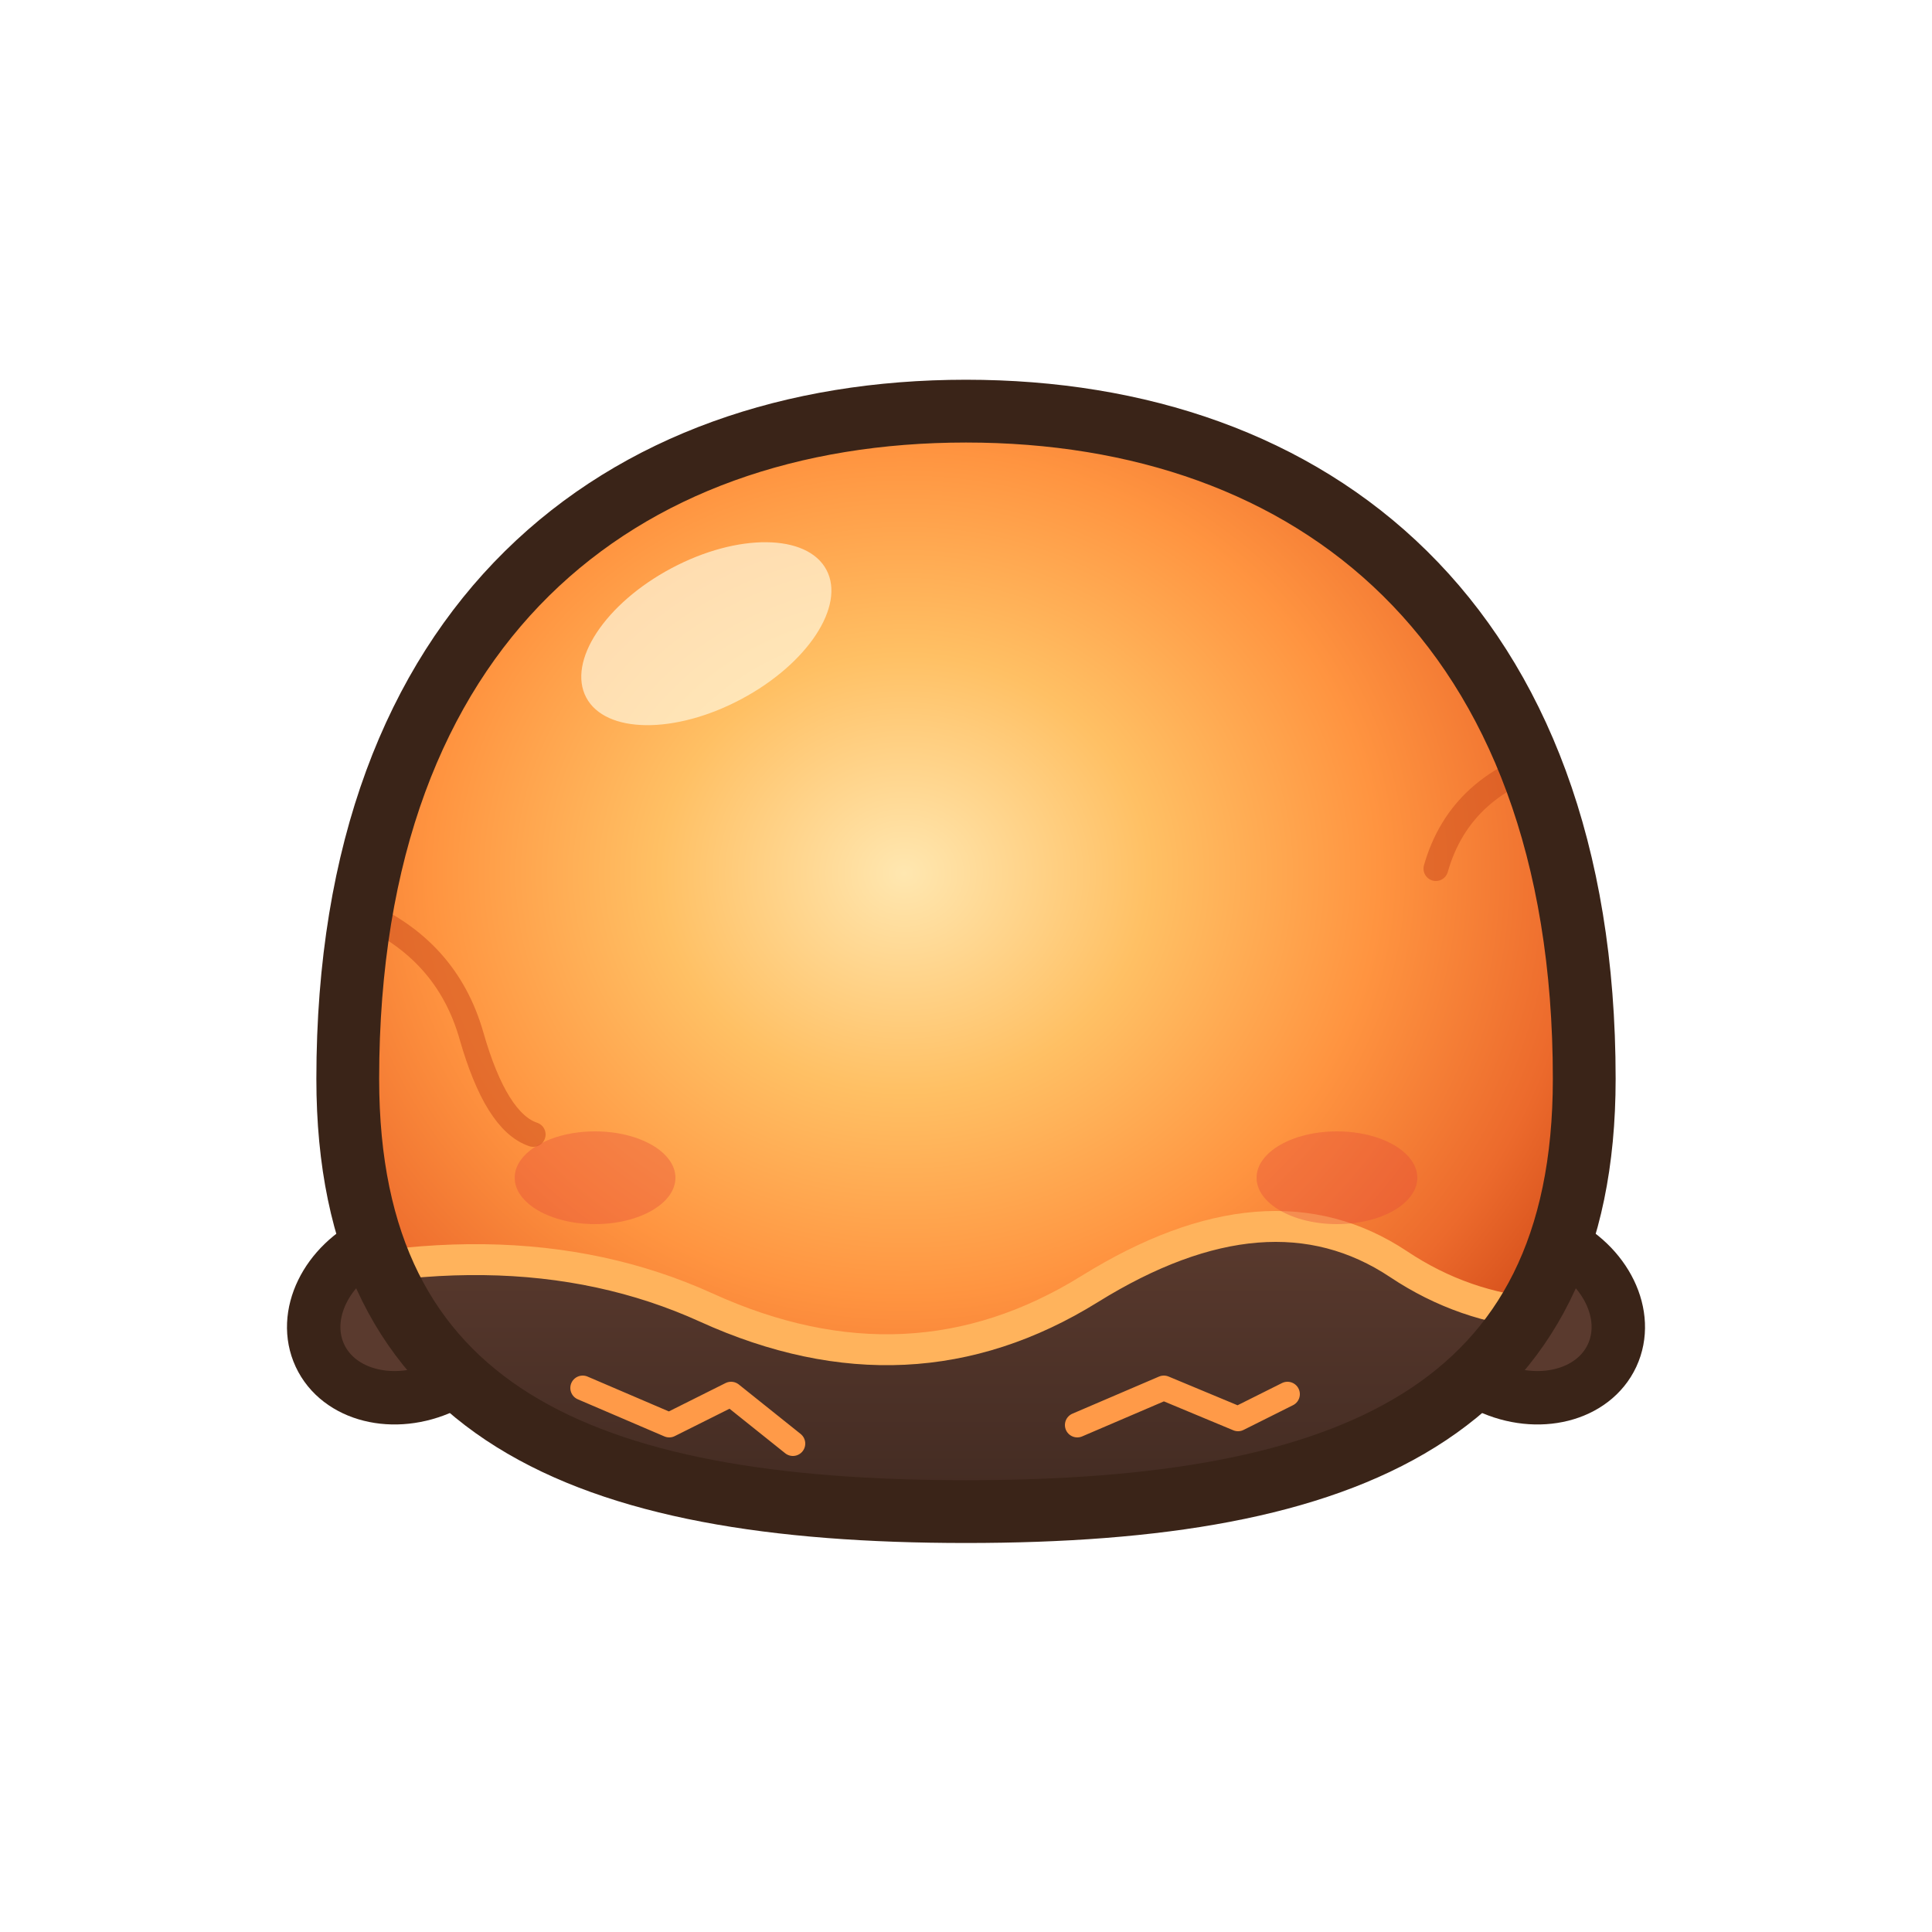
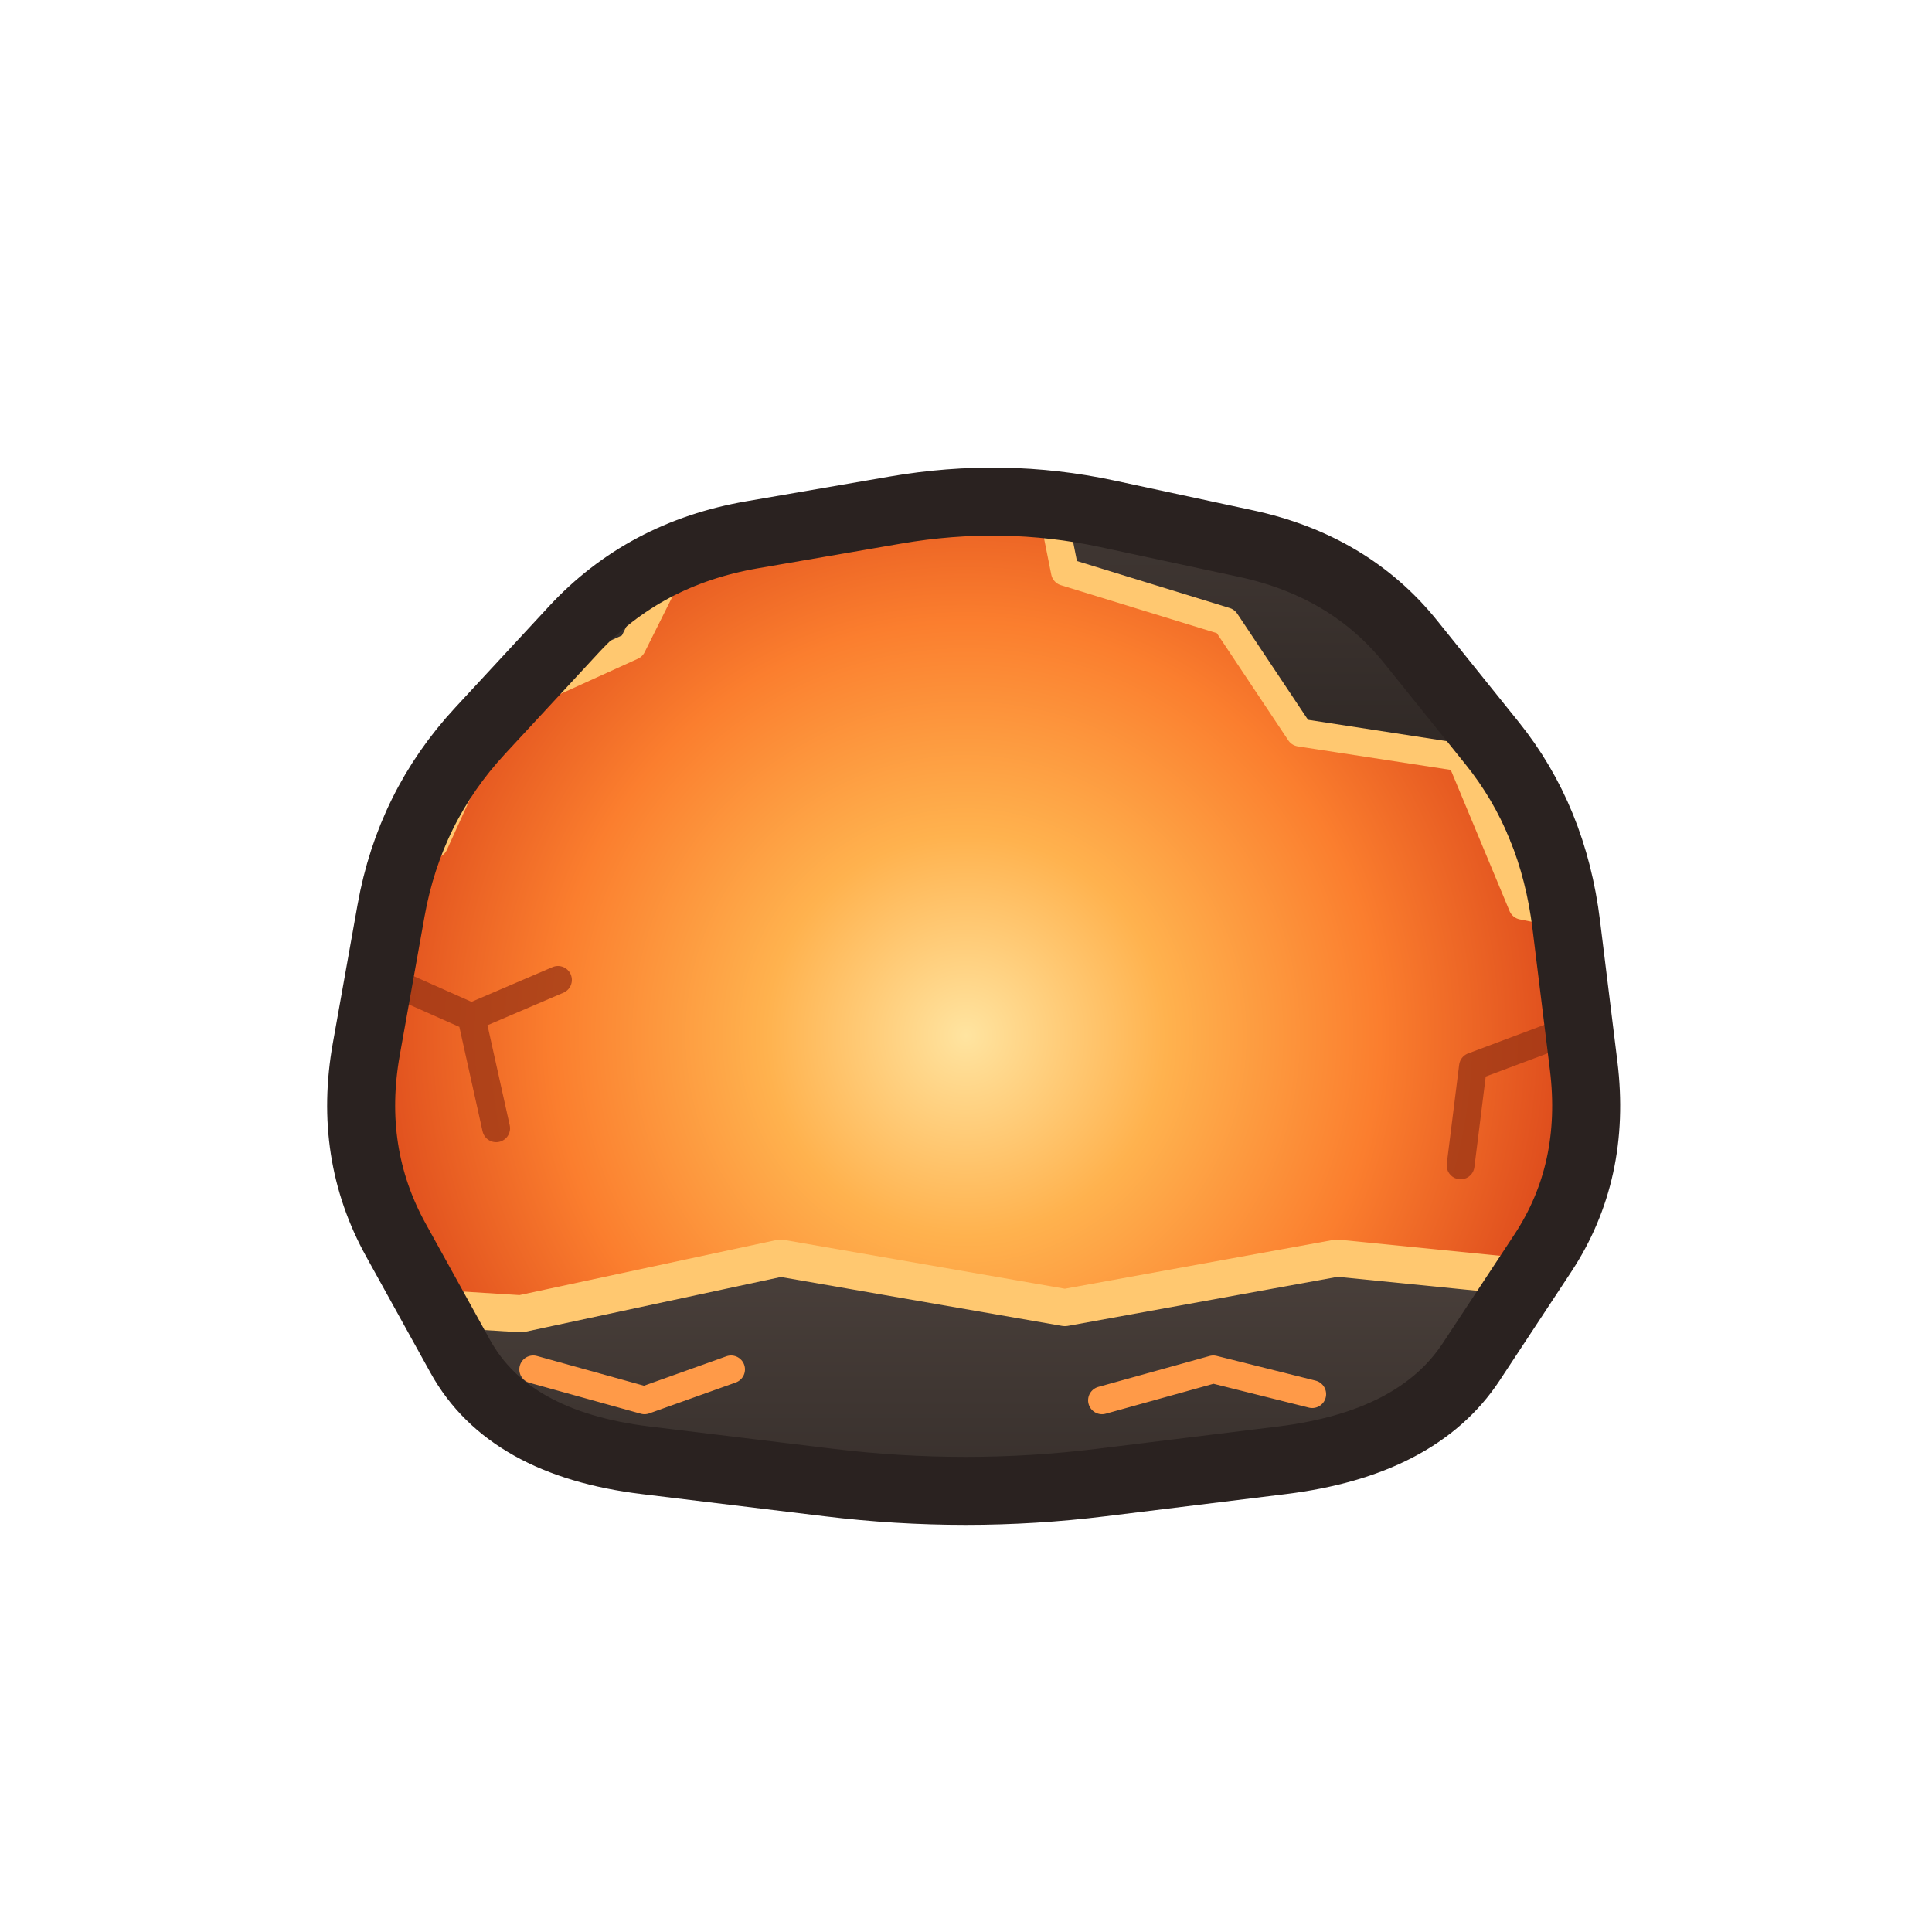
- <svg xmlns="http://www.w3.org/2000/svg" viewBox="0 0 200 200">
+ <svg xmlns="http://www.w3.org/2000/svg" viewBox="0 0 200 200" width="200" height="200">
  <defs>
-     <radialGradient id="ebb" cx="0.45" cy="0.42" r="0.62">
-       <stop offset="0" stop-color="#FFE7B0" />
-       <stop offset="0.32" stop-color="#FFC064" />
-       <stop offset="0.62" stop-color="#FF9440" />
-       <stop offset="0.88" stop-color="#EC6A2C" />
-       <stop offset="1" stop-color="#D9541E" />
+     <radialGradient id="ebb" gradientUnits="userSpaceOnUse" cx="0" cy="3.2" r="69.12">
+       <stop offset="0" stop-color="#FFE4A0" />
+       <stop offset="0.3" stop-color="#FFB24E" />
+       <stop offset="0.62" stop-color="#FB7E2E" />
+       <stop offset="0.88" stop-color="#E0501E" />
+       <stop offset="1" stop-color="#C23C16" />
    </radialGradient>
    <linearGradient id="ebk" x1="0" y1="0" x2="0" y2="1">
-       <stop offset="0" stop-color="#5A3A2E" />
-       <stop offset="1" stop-color="#2E1E18" />
+       <stop offset="0" stop-color="#4A403B" />
+       <stop offset="1" stop-color="#231D1B" />
    </linearGradient>
+     <radialGradient id="ebh">
+       <stop offset="0" stop-color="#FFB35C" stop-opacity="0.75" />
+       <stop offset="0.5" stop-color="#FF8A3D" stop-opacity="0.25" />
+       <stop offset="1" stop-color="#FF8A3D" stop-opacity="0" />
+     </radialGradient>
    <clipPath id="ebc">
-       <path d="M-64,7.68 C-64,-39.68 -35.84,-61.44 0,-61.44 C35.84,-61.44 64,-39.68 64,7.68 C64,42.24 39.68,52.48 0,52.48 C-39.68,52.48 -64,42.24 -64,7.68 Z" transform="translate(100,104)" />
+       <path d="M-59.01,24.38 Q-64,15.36 -62.08,4.61 L-59.52,-9.73 Q-57.6,-20.48 -50.3,-28.35 L-40.58,-38.85 Q-33.28,-46.72 -22.14,-48.64 L-7.3,-51.2 Q3.84,-53.12 14.59,-50.82 L28.93,-47.74 Q39.68,-45.44 46.02,-37.57 L54.46,-27.07 Q60.8,-19.2 62.14,-8.26 L63.94,6.34 Q65.28,17.28 59.71,25.73 L52.29,36.99 Q46.72,45.44 32.7,47.17 L14.02,49.47 Q0,51.2 -14.21,49.47 L-33.15,47.17 Q-47.36,45.44 -52.35,36.42 Z" transform="translate(100,104)" />
    </clipPath>
  </defs>
-   <ellipse cx="42.4" cy="136" rx="10.24" ry="8.32" transform="rotate(-25 42.4 136)" fill="#5A3A2E" stroke="#3A2418" stroke-width="5.53" />
-   <ellipse cx="157.6" cy="136" rx="10.24" ry="8.32" transform="rotate(25 157.6 136)" fill="#5A3A2E" stroke="#3A2418" stroke-width="5.53" />
-   <path d="M-64,7.68 C-64,-39.68 -35.84,-61.44 0,-61.44 C35.84,-61.44 64,-39.68 64,7.68 C64,42.24 39.68,52.48 0,52.48 C-39.68,52.48 -64,42.24 -64,7.68 Z" transform="translate(100,104)" fill="url(#ebb)" />
+   <path d="M-59.01,24.38 Q-64,15.36 -62.08,4.61 L-59.52,-9.73 Q-57.6,-20.48 -50.3,-28.35 L-40.58,-38.85 Q-33.28,-46.72 -22.14,-48.64 L-7.3,-51.2 Q3.84,-53.12 14.59,-50.82 L28.93,-47.74 Q39.68,-45.44 46.02,-37.57 L54.46,-27.07 Q60.8,-19.2 62.14,-8.26 L63.94,6.34 Q65.28,17.28 59.71,25.73 L52.29,36.99 Q46.72,45.44 32.7,47.17 L14.02,49.47 Q0,51.2 -14.21,49.47 L-33.15,47.17 Q-47.36,45.44 -52.35,36.42 Z" transform="translate(100,104)" fill="url(#ebb)" />
  <g clip-path="url(#ebc)">
-     <path d="M23.2,134.72 Q52,125.76 73.12,135.36 T112.8,133.44 T144.8,130.88 T176.8,133.44 V180.8 H23.2 Z" fill="url(#ebk)" />
-     <path d="M23.2,134.72 Q52,125.76 73.12,135.36 T112.8,133.44 T144.8,130.88 T176.8,133.44" fill="none" stroke="#FFB35C" stroke-width="3.2" />
-     <path d="M60.32,143.68 l8.96,3.84 l6.4,-3.2 l6.4,5.12 M111.52,147.52 l8.96,-3.84 l7.68,3.2 l5.12,-2.56" fill="none" stroke="#FF9A48" stroke-width="2.56" stroke-linecap="round" stroke-linejoin="round" />
-     <path d="M37.28,94.4 q8.96,3.84 11.52,12.8 t6.4,10.24" fill="none" stroke="#D2541F" stroke-width="2.56" stroke-linecap="round" opacity="0.6" />
-     <path d="M161.44,78.4 q-10.24,2.56 -12.8,11.52" fill="none" stroke="#D2541F" stroke-width="2.56" stroke-linecap="round" opacity="0.6" />
-     <ellipse cx="73.12" cy="65.6" rx="14.08" ry="7.68" transform="rotate(-28 73.12 65.6)" fill="#FFF6DC" opacity="0.7" />
+     <path d="M29.6,93.76 L44.96,87.36 L51.36,73.28 L65.44,66.88 L71.84,54.08 L80.8,40 L29.6,40 Z" fill="url(#ebk)" />
+     <path d="M29.6,93.76 L44.96,87.36 L51.36,73.28 L65.44,66.88 L71.84,54.08 L80.8,40 L29.6,40 Z" fill="none" stroke="#FFC870" stroke-width="2.88" stroke-linejoin="round" />
+     <path d="M106.4,40 L110.24,59.2 L126.88,64.32 L134.56,75.84 L151.2,78.4 L157.6,93.76 L170.4,96.32 L170.4,40 Z" fill="url(#ebk)" />
+     <path d="M106.4,40 L110.24,59.2 L126.88,64.32 L134.56,75.84 L151.2,78.4 L157.6,93.76 L170.4,96.32 L170.4,40 Z" fill="none" stroke="#FFC870" stroke-width="2.88" stroke-linejoin="round" />
+     <path d="M23.2,134.08 L53.92,136 L80.8,130.24 L110.24,135.36 L138.4,130.24 L176.8,134.08 V180.8 H23.2 Z" fill="url(#ebk)" />
+     <path d="M23.2,134.08 L53.92,136 L80.8,130.24 L110.24,135.36 L138.4,130.24 L176.8,134.08" fill="none" stroke="#FFC870" stroke-width="3.84" stroke-linejoin="round" />
+     <path d="M55.2,141.76 L66.72,144.96 L75.68,141.76 M114.08,144.96 L125.6,141.76 L135.84,144.32" fill="none" stroke="#FF9A48" stroke-width="2.88" stroke-linecap="round" stroke-linejoin="round" />
+     <path d="M37.28,100.16 L48.8,105.28 L51.36,116.8 M48.8,105.28 L57.76,101.44 M162.72,106.56 L152.48,110.4 L151.2,120.64" fill="none" stroke="#9A3414" stroke-width="2.88" stroke-linecap="round" stroke-linejoin="round" opacity="0.75" />
  </g>
-   <path d="M-64,7.68 C-64,-39.68 -35.84,-61.44 0,-61.44 C35.84,-61.44 64,-39.68 64,7.68 C64,42.24 39.68,52.48 0,52.48 C-39.68,52.48 -64,42.24 -64,7.68 Z" transform="translate(100,104)" fill="none" stroke="#3A2418" stroke-width="6.5" stroke-linejoin="round" />
-   <ellipse cx="61.6" cy="121.92" rx="8.32" ry="4.8" fill="#E2453A" opacity="0.35" />
-   <ellipse cx="138.4" cy="121.92" rx="8.32" ry="4.8" fill="#E2453A" opacity="0.35" />
+   <path d="M-59.01,24.38 Q-64,15.36 -62.08,4.61 L-59.52,-9.73 Q-57.6,-20.48 -50.3,-28.35 L-40.58,-38.85 Q-33.28,-46.72 -22.14,-48.64 L-7.3,-51.2 Q3.84,-53.12 14.59,-50.82 L28.93,-47.74 Q39.68,-45.44 46.02,-37.57 L54.46,-27.07 Q60.8,-19.2 62.14,-8.26 L63.94,6.34 Q65.28,17.28 59.71,25.73 L52.29,36.99 Q46.72,45.44 32.7,47.17 L14.02,49.47 Q0,51.2 -14.21,49.47 L-33.15,47.17 Q-47.36,45.44 -52.35,36.42 Z" transform="translate(100,104)" fill="none" stroke="#2A2220" stroke-width="7.04" stroke-linejoin="round" />
</svg>
